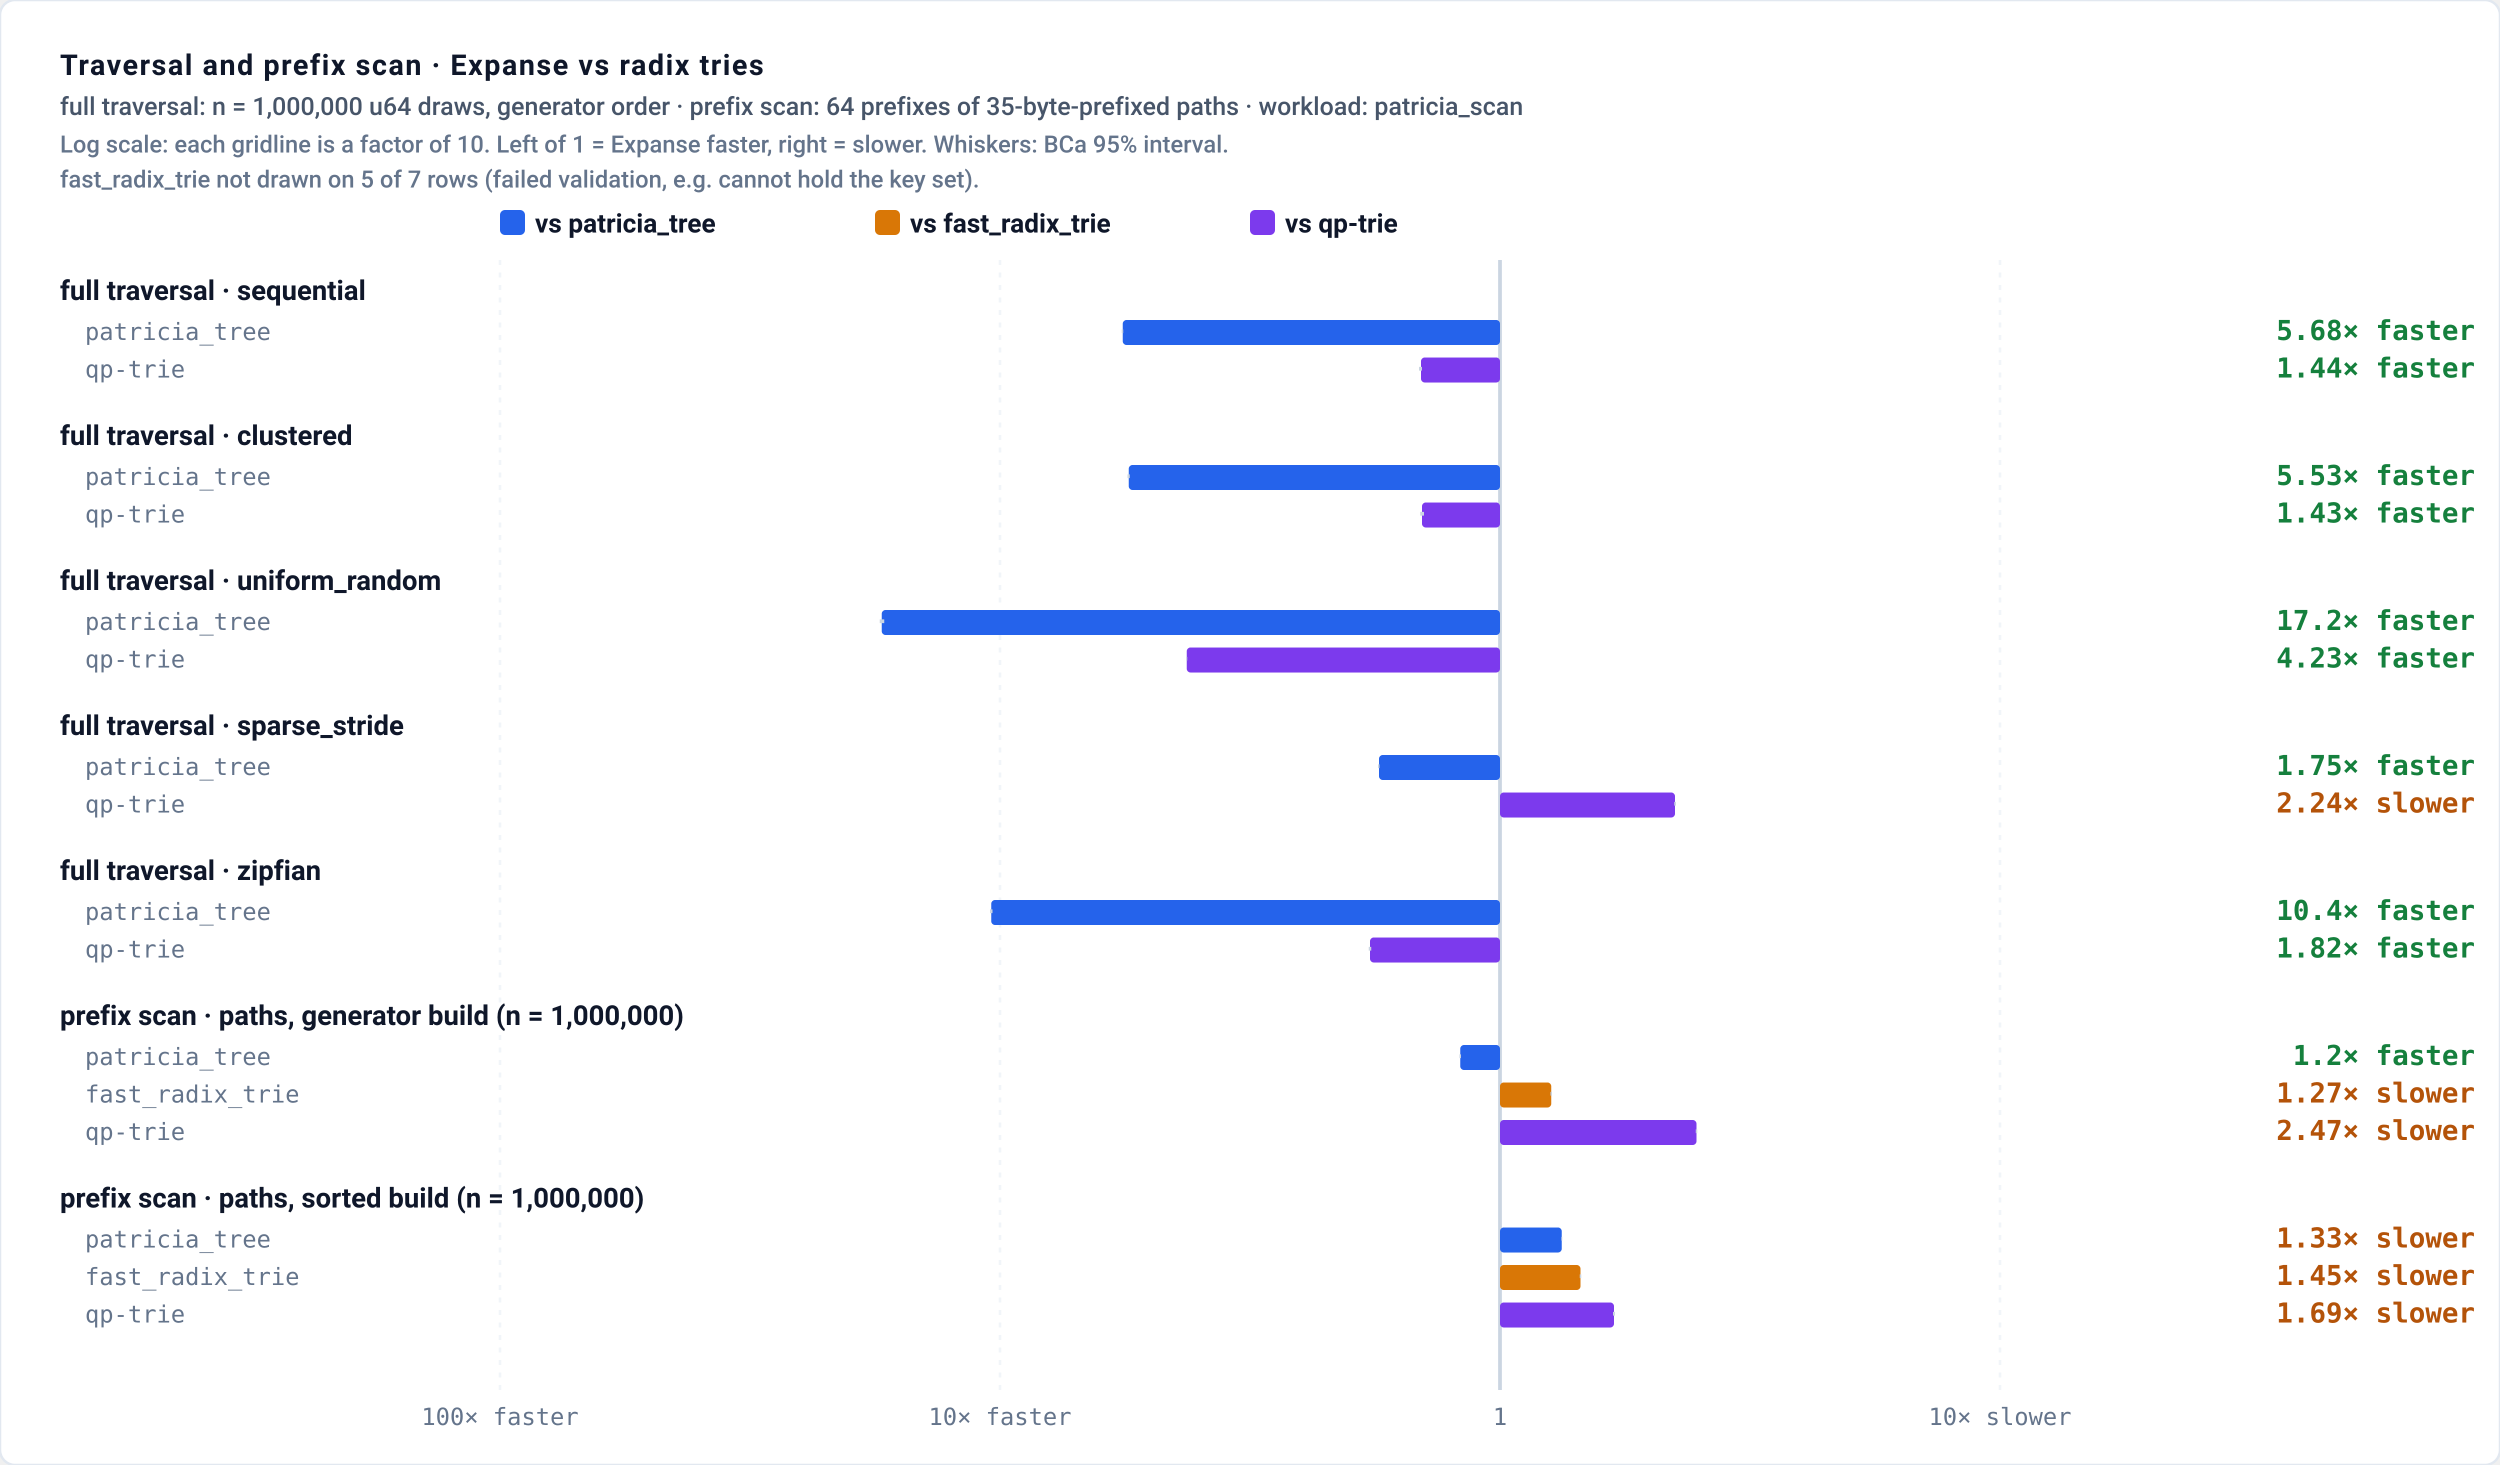
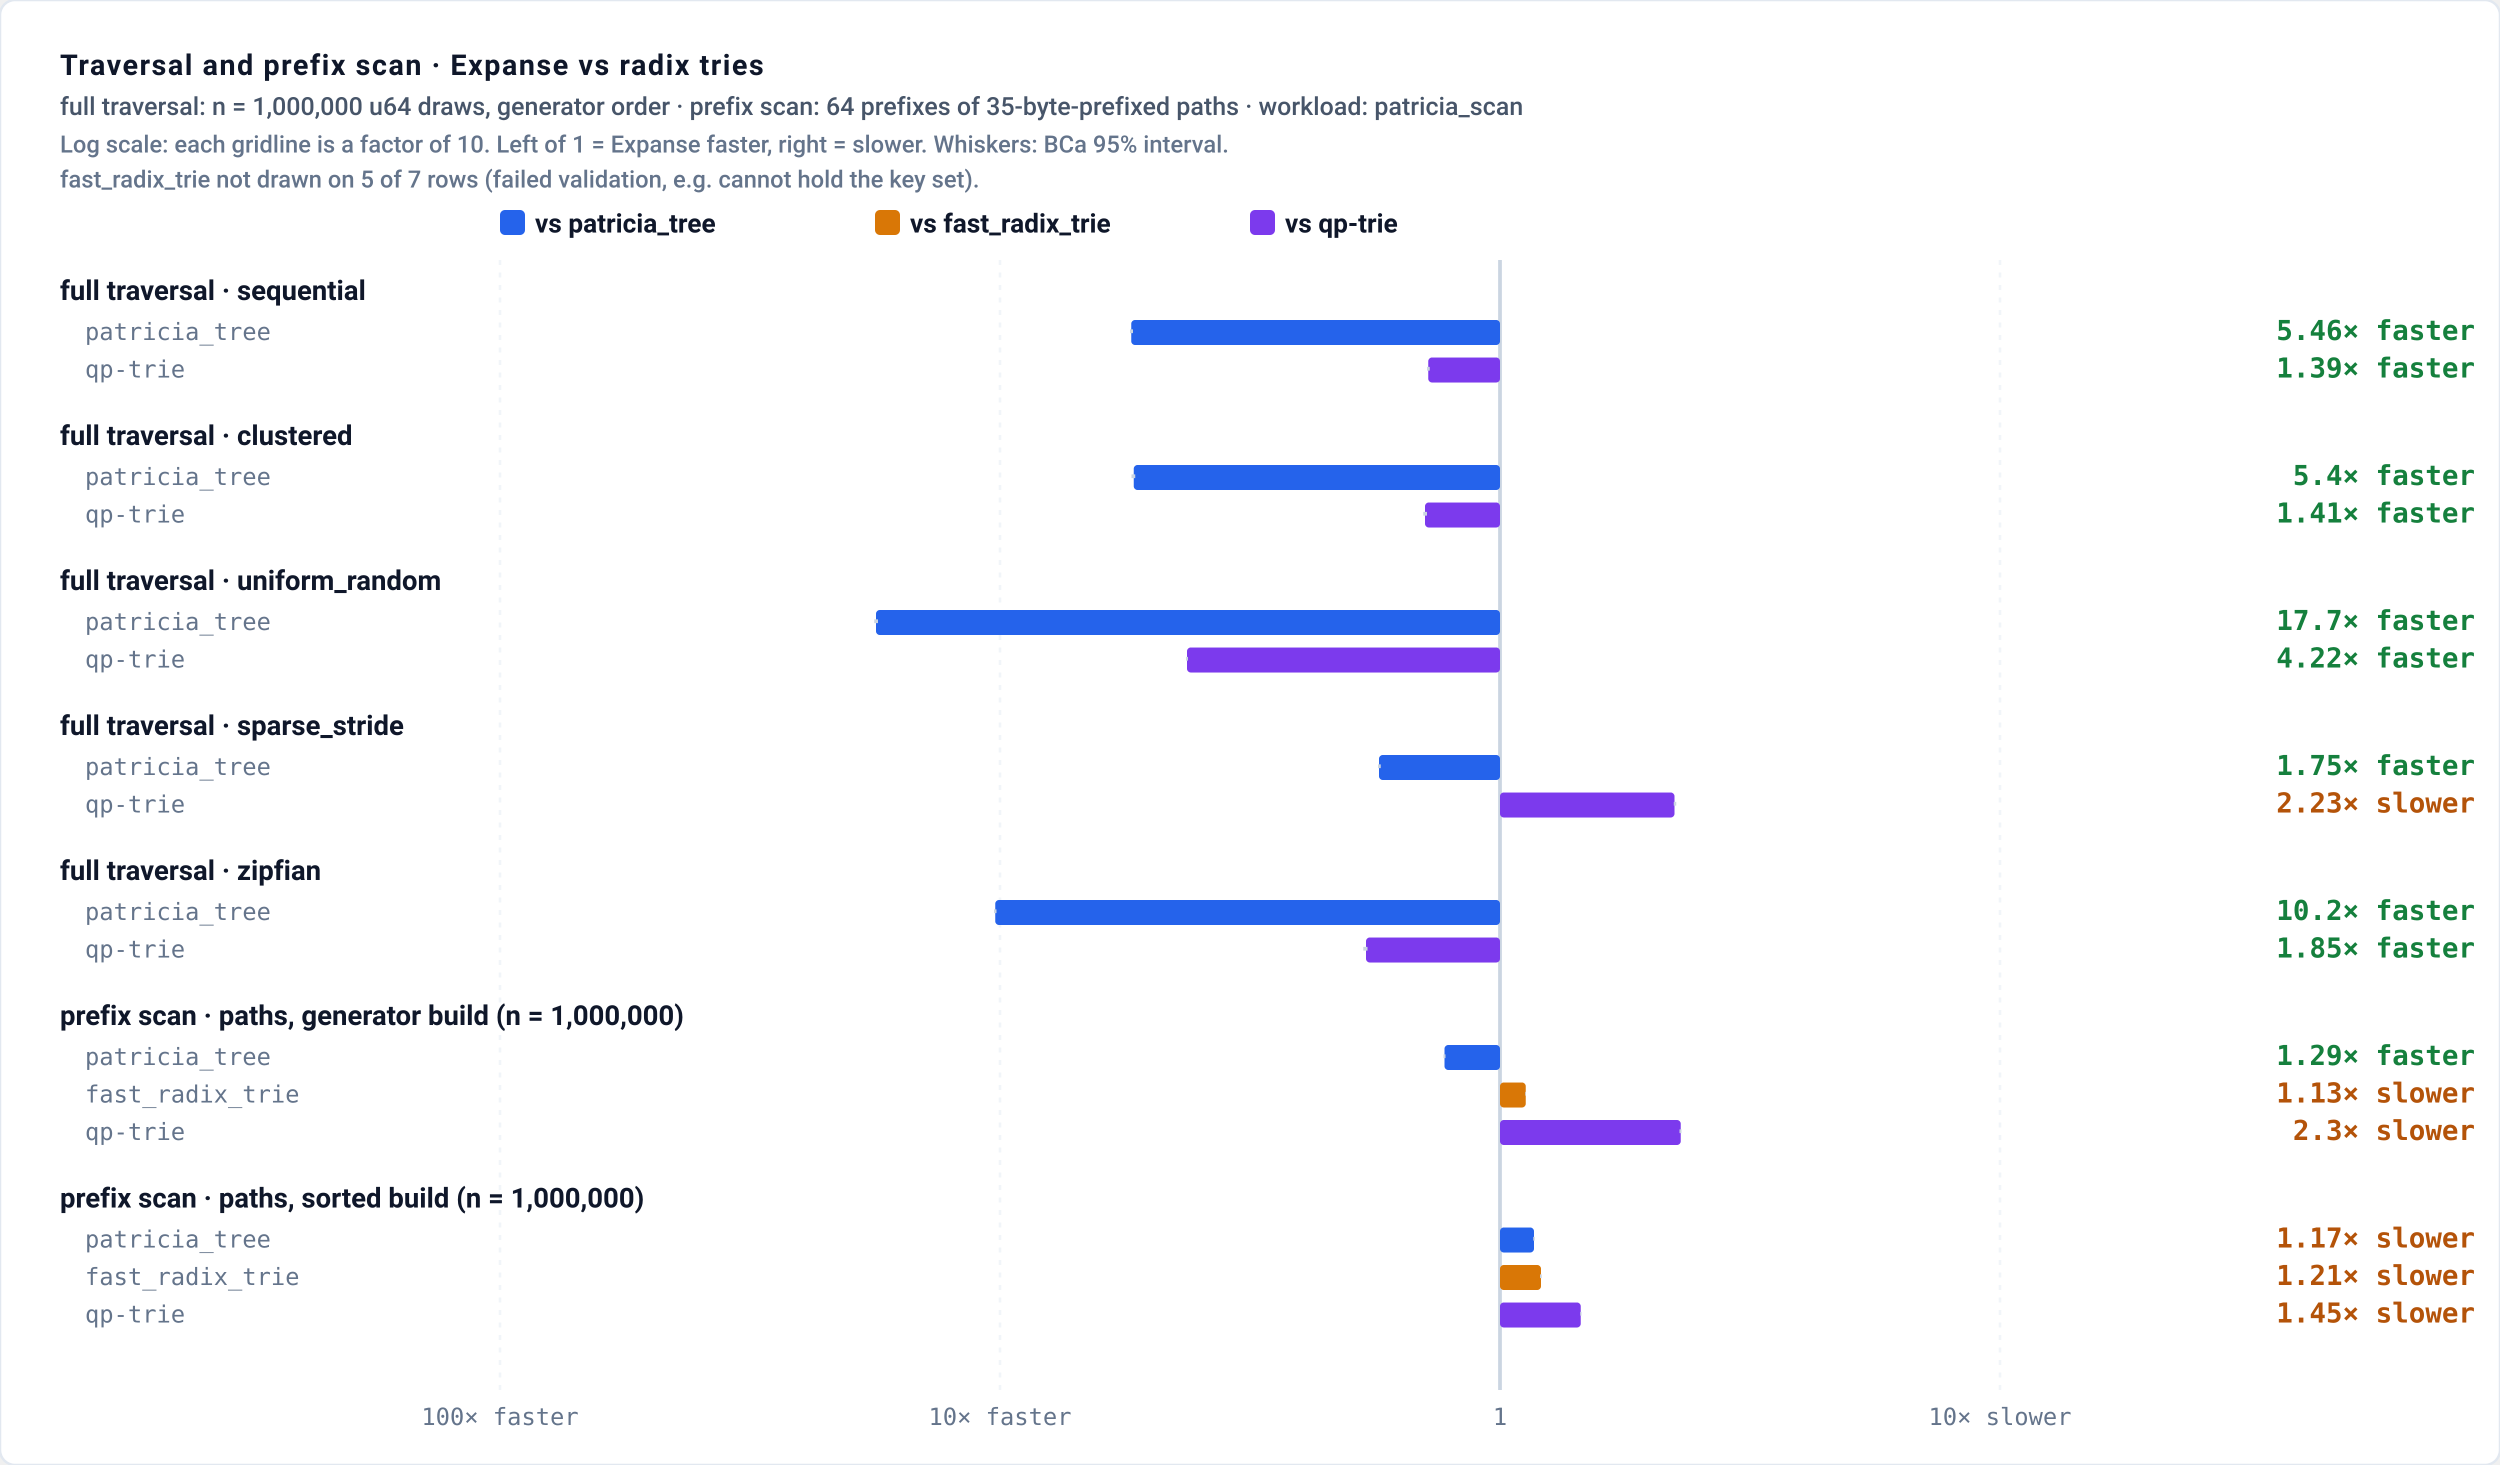
<svg xmlns="http://www.w3.org/2000/svg" role="img" viewBox="0 0 1000 586" width="100%" height="100%">
  <defs>
    <style>
      .bg { fill: #ffffff; }
      .border { stroke: #e2e8f0; stroke-width: 1px; fill: none; }
      .grid { stroke: #f1f5f9; stroke-width: 1px; stroke-dasharray: 2,3; }
      .axis { stroke: #cbd5e1; stroke-width: 1.5px; }
      .divider { stroke: #e2e8f0; stroke-width: 1px; }

      .t-title { font-family: -apple-system, BlinkMacSystemFont, "Segoe UI", Roboto, Helvetica, Arial, sans-serif; font-size: 11.5px; font-weight: 700; letter-spacing: 0.6px; fill: #0f172a; text-transform: uppercase; }
      .t-sub { font-family: -apple-system, BlinkMacSystemFont, "Segoe UI", Roboto, Helvetica, Arial, sans-serif; font-size: 10px; font-weight: 500; fill: #475569; }
      .t-unit { font-family: ui-monospace, SFMono-Regular, Menlo, Monaco, Consolas, monospace; font-size: 10px; font-weight: 600; fill: #475569; }
      .t-axis-label { font-family: ui-monospace, SFMono-Regular, Menlo, Monaco, Consolas, monospace; font-size: 9.5px; font-weight: 500; fill: #64748b; }
      .t-bar-label { font-family: -apple-system, BlinkMacSystemFont, "Segoe UI", Roboto, Helvetica, Arial, sans-serif; font-size: 11px; font-weight: 700; fill: #0f172a; }
      .t-legend { font-family: -apple-system, BlinkMacSystemFont, "Segoe UI", Roboto, Helvetica, Arial, sans-serif; font-size: 10.5px; font-weight: 600; fill: #0f172a; }

      .t-val-accent { font-family: ui-monospace, SFMono-Regular, Menlo, Monaco, Consolas, monospace; font-size: 11px; font-weight: 700; fill: #15803d; }
      .t-val-blue { font-family: ui-monospace, SFMono-Regular, Menlo, Monaco, Consolas, monospace; font-size: 11px; font-weight: 600; fill: #2563eb; }
      .t-val-loss { font-family: ui-monospace, SFMono-Regular, Menlo, Monaco, Consolas, monospace; font-size: 11px; font-weight: 700; fill: #b45309; }
      .t-note { font-family: -apple-system, BlinkMacSystemFont, "Segoe UI", Roboto, Helvetica, Arial, sans-serif; font-size: 9.5px; font-weight: 500; fill: #64748b; }

      .b-expanse { fill: #16a34a; }
      .b-art { fill: #2563eb; }
      .b-patricia { fill: #2563eb; }
      .b-radix { fill: #d97706; }
      .b-qp { fill: #7c3aed; }
      .b-btree { fill: #d97706; }
      .b-hashmap { fill: #7c3aed; }

      .badge-win { fill: #dcfce7; stroke: #86efac; stroke-width: 1px; }
      .badge-win-text { font-family: ui-monospace, SFMono-Regular, Menlo, Monaco, Consolas, monospace; font-size: 9.5px; font-weight: 700; fill: #15803d; text-anchor: middle; }
      .badge-loss { fill: #fef3c7; stroke: #fcd34d; stroke-width: 1px; }
      .badge-loss-text { font-family: ui-monospace, SFMono-Regular, Menlo, Monaco, Consolas, monospace; font-size: 9.5px; font-weight: 700; fill: #b45309; text-anchor: middle; }

      @media (prefers-color-scheme: dark) {
        .bg { fill: #0d1117; }
        .border { stroke: #30363d; }
        .grid { stroke: #21262d; }
        .axis { stroke: #484f58; }
        .divider { stroke: #21262d; }
        .t-title { fill: #f0f6fc; }
        .t-sub { fill: #94a3b8; }
        .t-unit { fill: #94a3b8; }
        .t-axis-label { fill: #94a3b8; }
        .t-bar-label { fill: #f8fafc; }
        .t-legend { fill: #f8fafc; }
        .t-val-accent { fill: #4ade80; }
        .t-val-blue { fill: #38bdf8; }
        .t-note { fill: #94a3b8; }
        .t-val-loss { fill: #fbbf24; }
        .b-expanse { fill: #22c55e; }
        .b-art { fill: #3b82f6; }
        .b-patricia { fill: #3b82f6; }
        .b-radix { fill: #f59e0b; }
        .b-qp { fill: #a855f7; }
        .b-btree { fill: #f59e0b; }
        .b-hashmap { fill: #a855f7; }
        .badge-win { fill: #052e16; stroke: #166534; }
        .badge-win-text { fill: #4ade80; }
        .badge-loss { fill: #451a03; stroke: #92400e; }
        .badge-loss-text { fill: #fbbf24; }
      }

      :root[data-theme="dark"] .bg, [data-theme="dark"] .bg { fill: #0d1117; }
      :root[data-theme="dark"] .border, [data-theme="dark"] .border { stroke: #30363d; }
      :root[data-theme="dark"] .grid, [data-theme="dark"] .grid { stroke: #21262d; }
      :root[data-theme="dark"] .axis, [data-theme="dark"] .axis { stroke: #484f58; }
      :root[data-theme="dark"] .divider, [data-theme="dark"] .divider { stroke: #21262d; }
      :root[data-theme="dark"] .t-title, [data-theme="dark"] .t-title { fill: #f0f6fc; }
      :root[data-theme="dark"] .t-sub, [data-theme="dark"] .t-sub { fill: #94a3b8; }
      :root[data-theme="dark"] .t-unit, [data-theme="dark"] .t-unit { fill: #94a3b8; }
      :root[data-theme="dark"] .t-axis-label, [data-theme="dark"] .t-axis-label { fill: #94a3b8; }
      :root[data-theme="dark"] .t-bar-label, [data-theme="dark"] .t-bar-label { fill: #f8fafc; }
      :root[data-theme="dark"] .t-legend, [data-theme="dark"] .t-legend { fill: #f8fafc; }
      :root[data-theme="dark"] .t-val-accent, [data-theme="dark"] .t-val-accent { fill: #4ade80; }
      :root[data-theme="dark"] .t-val-blue, [data-theme="dark"] .t-val-blue { fill: #38bdf8; }
      :root[data-theme="dark"] .t-note, [data-theme="dark"] .t-note { fill: #94a3b8; }
      :root[data-theme="dark"] .t-val-loss, [data-theme="dark"] .t-val-loss { fill: #fbbf24; }
      :root[data-theme="dark"] .b-expanse, [data-theme="dark"] .b-expanse { fill: #22c55e; }
      :root[data-theme="dark"] .b-art, [data-theme="dark"] .b-art { fill: #3b82f6; }
      :root[data-theme="dark"] .b-patricia, [data-theme="dark"] .b-patricia { fill: #3b82f6; }
      :root[data-theme="dark"] .b-radix, [data-theme="dark"] .b-radix { fill: #f59e0b; }
      :root[data-theme="dark"] .b-qp, [data-theme="dark"] .b-qp { fill: #a855f7; }
      :root[data-theme="dark"] .b-btree, [data-theme="dark"] .b-btree { fill: #f59e0b; }
      :root[data-theme="dark"] .b-hashmap, [data-theme="dark"] .b-hashmap { fill: #a855f7; }
      :root[data-theme="dark"] .badge-win, [data-theme="dark"] .badge-win { fill: #052e16; stroke: #166534; }
      :root[data-theme="dark"] .badge-win-text, [data-theme="dark"] .badge-win-text { fill: #4ade80; }
      :root[data-theme="dark"] .badge-loss, [data-theme="dark"] .badge-loss { fill: #451a03; stroke: #92400e; }
      :root[data-theme="dark"] .badge-loss-text, [data-theme="dark"] .badge-loss-text { fill: #fbbf24; }
    </style>
  </defs>
  <rect width="100%" height="100%" class="bg" rx="6" />
  <rect width="100%" height="100%" class="border" rx="6" />
  <text x="24" y="30" class="t-title">Traversal and prefix scan · Expanse vs radix tries</text>
  <text x="24" y="46" class="t-sub">full traversal: n = 1,000,000 u64 draws, generator order · prefix scan: 64 prefixes of 35-byte-prefixed paths · workload: patricia_scan</text>
  <text x="24" y="61" class="t-note">Log scale: each gridline is a factor of 10. Left of 1 = Expanse faster, right = slower. Whiskers: BCa 95% interval.</text>
  <text x="24" y="75" class="t-note">fast_radix_trie not drawn on 5 of 7 rows (failed validation, e.g. cannot hold the key set).</text>
  <rect x="200" y="84" width="10" height="10" rx="2" class="b-patricia" />
  <text x="214" y="93" class="t-legend">vs patricia_tree</text>
  <rect x="350" y="84" width="10" height="10" rx="2" class="b-radix" />
  <text x="364" y="93" class="t-legend">vs fast_radix_trie</text>
  <rect x="500" y="84" width="10" height="10" rx="2" class="b-qp" />
  <text x="514" y="93" class="t-legend">vs qp-trie</text>
  <line x1="200.0" y1="104" x2="200.0" y2="556" class="grid" />
  <text x="200.0" y="570" class="t-axis-label" text-anchor="middle">100× faster</text>
  <line x1="400.0" y1="104" x2="400.0" y2="556" class="grid" />
  <text x="400.0" y="570" class="t-axis-label" text-anchor="middle">10× faster</text>
  <line x1="600.0" y1="104" x2="600.0" y2="556" class="axis" />
  <text x="600.0" y="570" class="t-axis-label" text-anchor="middle">1</text>
  <line x1="800.0" y1="104" x2="800.0" y2="556" class="grid" />
  <text x="800.0" y="570" class="t-axis-label" text-anchor="middle">10× slower</text>
  <text x="24" y="120" class="t-bar-label">full traversal · sequential</text>
  <text x="34" y="136" class="t-axis-label">patricia_tree</text>
-   <rect x="449.1" y="128" width="150.9" height="10" rx="1.5" class="b-patricia" />
-   <line x1="448.7" y1="132.5" x2="449.3" y2="132.5" class="axis" />
-   <text x="990" y="136" class="t-val-accent" text-anchor="end">5.68× faster</text>
+   <rect x="452.5" y="128" width="147.5" height="10" rx="1.5" class="b-patricia" />
+   <line x1="452.0" y1="132.5" x2="453.2" y2="132.5" class="axis" />
+   <text x="990" y="136" class="t-val-accent" text-anchor="end">5.46× faster</text>
  <text x="34" y="151" class="t-axis-label">qp-trie</text>
-   <rect x="568.4" y="143" width="31.6" height="10" rx="1.5" class="b-qp" />
-   <line x1="567.6" y1="147.5" x2="568.8" y2="147.5" class="axis" />
-   <text x="990" y="151" class="t-val-accent" text-anchor="end">1.44× faster</text>
+   <rect x="571.3" y="143" width="28.7" height="10" rx="1.5" class="b-qp" />
+   <line x1="570.8" y1="147.5" x2="571.9" y2="147.5" class="axis" />
+   <text x="990" y="151" class="t-val-accent" text-anchor="end">1.39× faster</text>
  <text x="24" y="178" class="t-bar-label">full traversal · clustered</text>
  <text x="34" y="194" class="t-axis-label">patricia_tree</text>
-   <rect x="451.5" y="186" width="148.5" height="10" rx="1.5" class="b-patricia" />
-   <line x1="451.0" y1="190.5" x2="451.9" y2="190.5" class="axis" />
-   <text x="990" y="194" class="t-val-accent" text-anchor="end">5.53× faster</text>
+   <rect x="453.5" y="186" width="146.5" height="10" rx="1.5" class="b-patricia" />
+   <line x1="452.6" y1="190.5" x2="454.1" y2="190.5" class="axis" />
+   <text x="990" y="194" class="t-val-accent" text-anchor="end">5.4× faster</text>
  <text x="34" y="209" class="t-axis-label">qp-trie</text>
-   <rect x="568.8" y="201" width="31.2" height="10" rx="1.5" class="b-qp" />
-   <line x1="568.1" y1="205.5" x2="569.6" y2="205.5" class="axis" />
-   <text x="990" y="209" class="t-val-accent" text-anchor="end">1.43× faster</text>
+   <rect x="570.0" y="201" width="30.0" height="10" rx="1.5" class="b-qp" />
+   <line x1="569.3" y1="205.5" x2="570.8" y2="205.5" class="axis" />
+   <text x="990" y="209" class="t-val-accent" text-anchor="end">1.41× faster</text>
  <text x="24" y="236" class="t-bar-label">full traversal · uniform_random</text>
  <text x="34" y="252" class="t-axis-label">patricia_tree</text>
-   <rect x="352.7" y="244" width="247.3" height="10" rx="1.5" class="b-patricia" />
-   <line x1="351.9" y1="248.5" x2="353.7" y2="248.5" class="axis" />
-   <text x="990" y="252" class="t-val-accent" text-anchor="end">17.2× faster</text>
+   <rect x="350.4" y="244" width="249.6" height="10" rx="1.5" class="b-patricia" />
+   <line x1="349.7" y1="248.5" x2="351.2" y2="248.5" class="axis" />
+   <text x="990" y="252" class="t-val-accent" text-anchor="end">17.7× faster</text>
  <text x="34" y="267" class="t-axis-label">qp-trie</text>
-   <rect x="474.7" y="259" width="125.3" height="10" rx="1.5" class="b-qp" />
-   <line x1="474.5" y1="263.5" x2="474.9" y2="263.5" class="axis" />
-   <text x="990" y="267" class="t-val-accent" text-anchor="end">4.23× faster</text>
+   <rect x="474.8" y="259" width="125.2" height="10" rx="1.5" class="b-qp" />
+   <line x1="474.4" y1="263.5" x2="475.2" y2="263.5" class="axis" />
+   <text x="990" y="267" class="t-val-accent" text-anchor="end">4.22× faster</text>
  <text x="24" y="294" class="t-bar-label">full traversal · sparse_stride</text>
  <text x="34" y="310" class="t-axis-label">patricia_tree</text>
  <rect x="551.6" y="302" width="48.4" height="10" rx="1.5" class="b-patricia" />
-   <line x1="551.2" y1="306.5" x2="551.8" y2="306.5" class="axis" />
+   <line x1="551.2" y1="306.5" x2="552.3" y2="306.5" class="axis" />
  <text x="990" y="310" class="t-val-accent" text-anchor="end">1.75× faster</text>
  <text x="34" y="325" class="t-axis-label">qp-trie</text>
-   <rect x="600.0" y="317" width="70.0" height="10" rx="1.5" class="b-qp" />
-   <line x1="669.7" y1="321.5" x2="670.4" y2="321.5" class="axis" />
-   <text x="990" y="325" class="t-val-loss" text-anchor="end">2.24× slower</text>
+   <rect x="600.0" y="317" width="69.8" height="10" rx="1.5" class="b-qp" />
+   <line x1="669.5" y1="321.5" x2="670.5" y2="321.5" class="axis" />
+   <text x="990" y="325" class="t-val-loss" text-anchor="end">2.23× slower</text>
  <text x="24" y="352" class="t-bar-label">full traversal · zipfian</text>
  <text x="34" y="368" class="t-axis-label">patricia_tree</text>
-   <rect x="396.5" y="360" width="203.5" height="10" rx="1.5" class="b-patricia" />
-   <line x1="396.0" y1="364.5" x2="397.0" y2="364.5" class="axis" />
-   <text x="990" y="368" class="t-val-accent" text-anchor="end">10.4× faster</text>
+   <rect x="398.1" y="360" width="201.9" height="10" rx="1.5" class="b-patricia" />
+   <line x1="397.6" y1="364.5" x2="398.6" y2="364.5" class="axis" />
+   <text x="990" y="368" class="t-val-accent" text-anchor="end">10.2× faster</text>
  <text x="34" y="383" class="t-axis-label">qp-trie</text>
-   <rect x="548.0" y="375" width="52.0" height="10" rx="1.5" class="b-qp" />
-   <line x1="547.5" y1="379.5" x2="548.5" y2="379.5" class="axis" />
-   <text x="990" y="383" class="t-val-accent" text-anchor="end">1.82× faster</text>
+   <rect x="546.4" y="375" width="53.6" height="10" rx="1.5" class="b-qp" />
+   <line x1="545.3" y1="379.5" x2="547.0" y2="379.5" class="axis" />
+   <text x="990" y="383" class="t-val-accent" text-anchor="end">1.85× faster</text>
  <text x="24" y="410" class="t-bar-label">prefix scan · paths, generator build (n = 1,000,000)</text>
  <text x="34" y="426" class="t-axis-label">patricia_tree</text>
-   <rect x="584.1" y="418" width="15.9" height="10" rx="1.5" class="b-patricia" />
-   <line x1="583.8" y1="422.5" x2="584.4" y2="422.5" class="axis" />
-   <text x="990" y="426" class="t-val-accent" text-anchor="end">1.2× faster</text>
+   <rect x="577.8" y="418" width="22.2" height="10" rx="1.5" class="b-patricia" />
+   <line x1="577.4" y1="422.5" x2="578.2" y2="422.5" class="axis" />
+   <text x="990" y="426" class="t-val-accent" text-anchor="end">1.29× faster</text>
  <text x="34" y="441" class="t-axis-label">fast_radix_trie</text>
-   <rect x="600.0" y="433" width="20.5" height="10" rx="1.5" class="b-radix" />
-   <line x1="620.2" y1="437.5" x2="620.8" y2="437.5" class="axis" />
-   <text x="990" y="441" class="t-val-loss" text-anchor="end">1.27× slower</text>
+   <rect x="600.0" y="433" width="10.3" height="10" rx="1.5" class="b-radix" />
+   <line x1="610.1" y1="437.5" x2="610.4" y2="437.5" class="axis" />
+   <text x="990" y="441" class="t-val-loss" text-anchor="end">1.13× slower</text>
  <text x="34" y="456" class="t-axis-label">qp-trie</text>
-   <rect x="600.0" y="448" width="78.6" height="10" rx="1.5" class="b-qp" />
-   <line x1="678.3" y1="452.5" x2="678.9" y2="452.5" class="axis" />
-   <text x="990" y="456" class="t-val-loss" text-anchor="end">2.47× slower</text>
+   <rect x="600.0" y="448" width="72.3" height="10" rx="1.5" class="b-qp" />
+   <line x1="671.8" y1="452.5" x2="672.6" y2="452.5" class="axis" />
+   <text x="990" y="456" class="t-val-loss" text-anchor="end">2.3× slower</text>
  <text x="24" y="483" class="t-bar-label">prefix scan · paths, sorted build (n = 1,000,000)</text>
  <text x="34" y="499" class="t-axis-label">patricia_tree</text>
-   <rect x="600.0" y="491" width="24.7" height="10" rx="1.5" class="b-patricia" />
-   <line x1="624.6" y1="495.5" x2="624.9" y2="495.5" class="axis" />
-   <text x="990" y="499" class="t-val-loss" text-anchor="end">1.33× slower</text>
+   <rect x="600.0" y="491" width="13.6" height="10" rx="1.5" class="b-patricia" />
+   <line x1="613.3" y1="495.5" x2="613.9" y2="495.5" class="axis" />
+   <text x="990" y="499" class="t-val-loss" text-anchor="end">1.17× slower</text>
  <text x="34" y="514" class="t-axis-label">fast_radix_trie</text>
-   <rect x="600.0" y="506" width="32.2" height="10" rx="1.5" class="b-radix" />
-   <line x1="631.9" y1="510.5" x2="632.5" y2="510.5" class="axis" />
-   <text x="990" y="514" class="t-val-loss" text-anchor="end">1.45× slower</text>
+   <rect x="600.0" y="506" width="16.4" height="10" rx="1.5" class="b-radix" />
+   <line x1="616.0" y1="510.5" x2="616.7" y2="510.5" class="axis" />
+   <text x="990" y="514" class="t-val-loss" text-anchor="end">1.21× slower</text>
  <text x="34" y="529" class="t-axis-label">qp-trie</text>
-   <rect x="600.0" y="521" width="45.6" height="10" rx="1.5" class="b-qp" />
-   <line x1="645.2" y1="525.5" x2="646.0" y2="525.5" class="axis" />
-   <text x="990" y="529" class="t-val-loss" text-anchor="end">1.69× slower</text>
+   <rect x="600.0" y="521" width="32.3" height="10" rx="1.5" class="b-qp" />
+   <line x1="632.1" y1="525.5" x2="632.6" y2="525.5" class="axis" />
+   <text x="990" y="529" class="t-val-loss" text-anchor="end">1.45× slower</text>
</svg>
